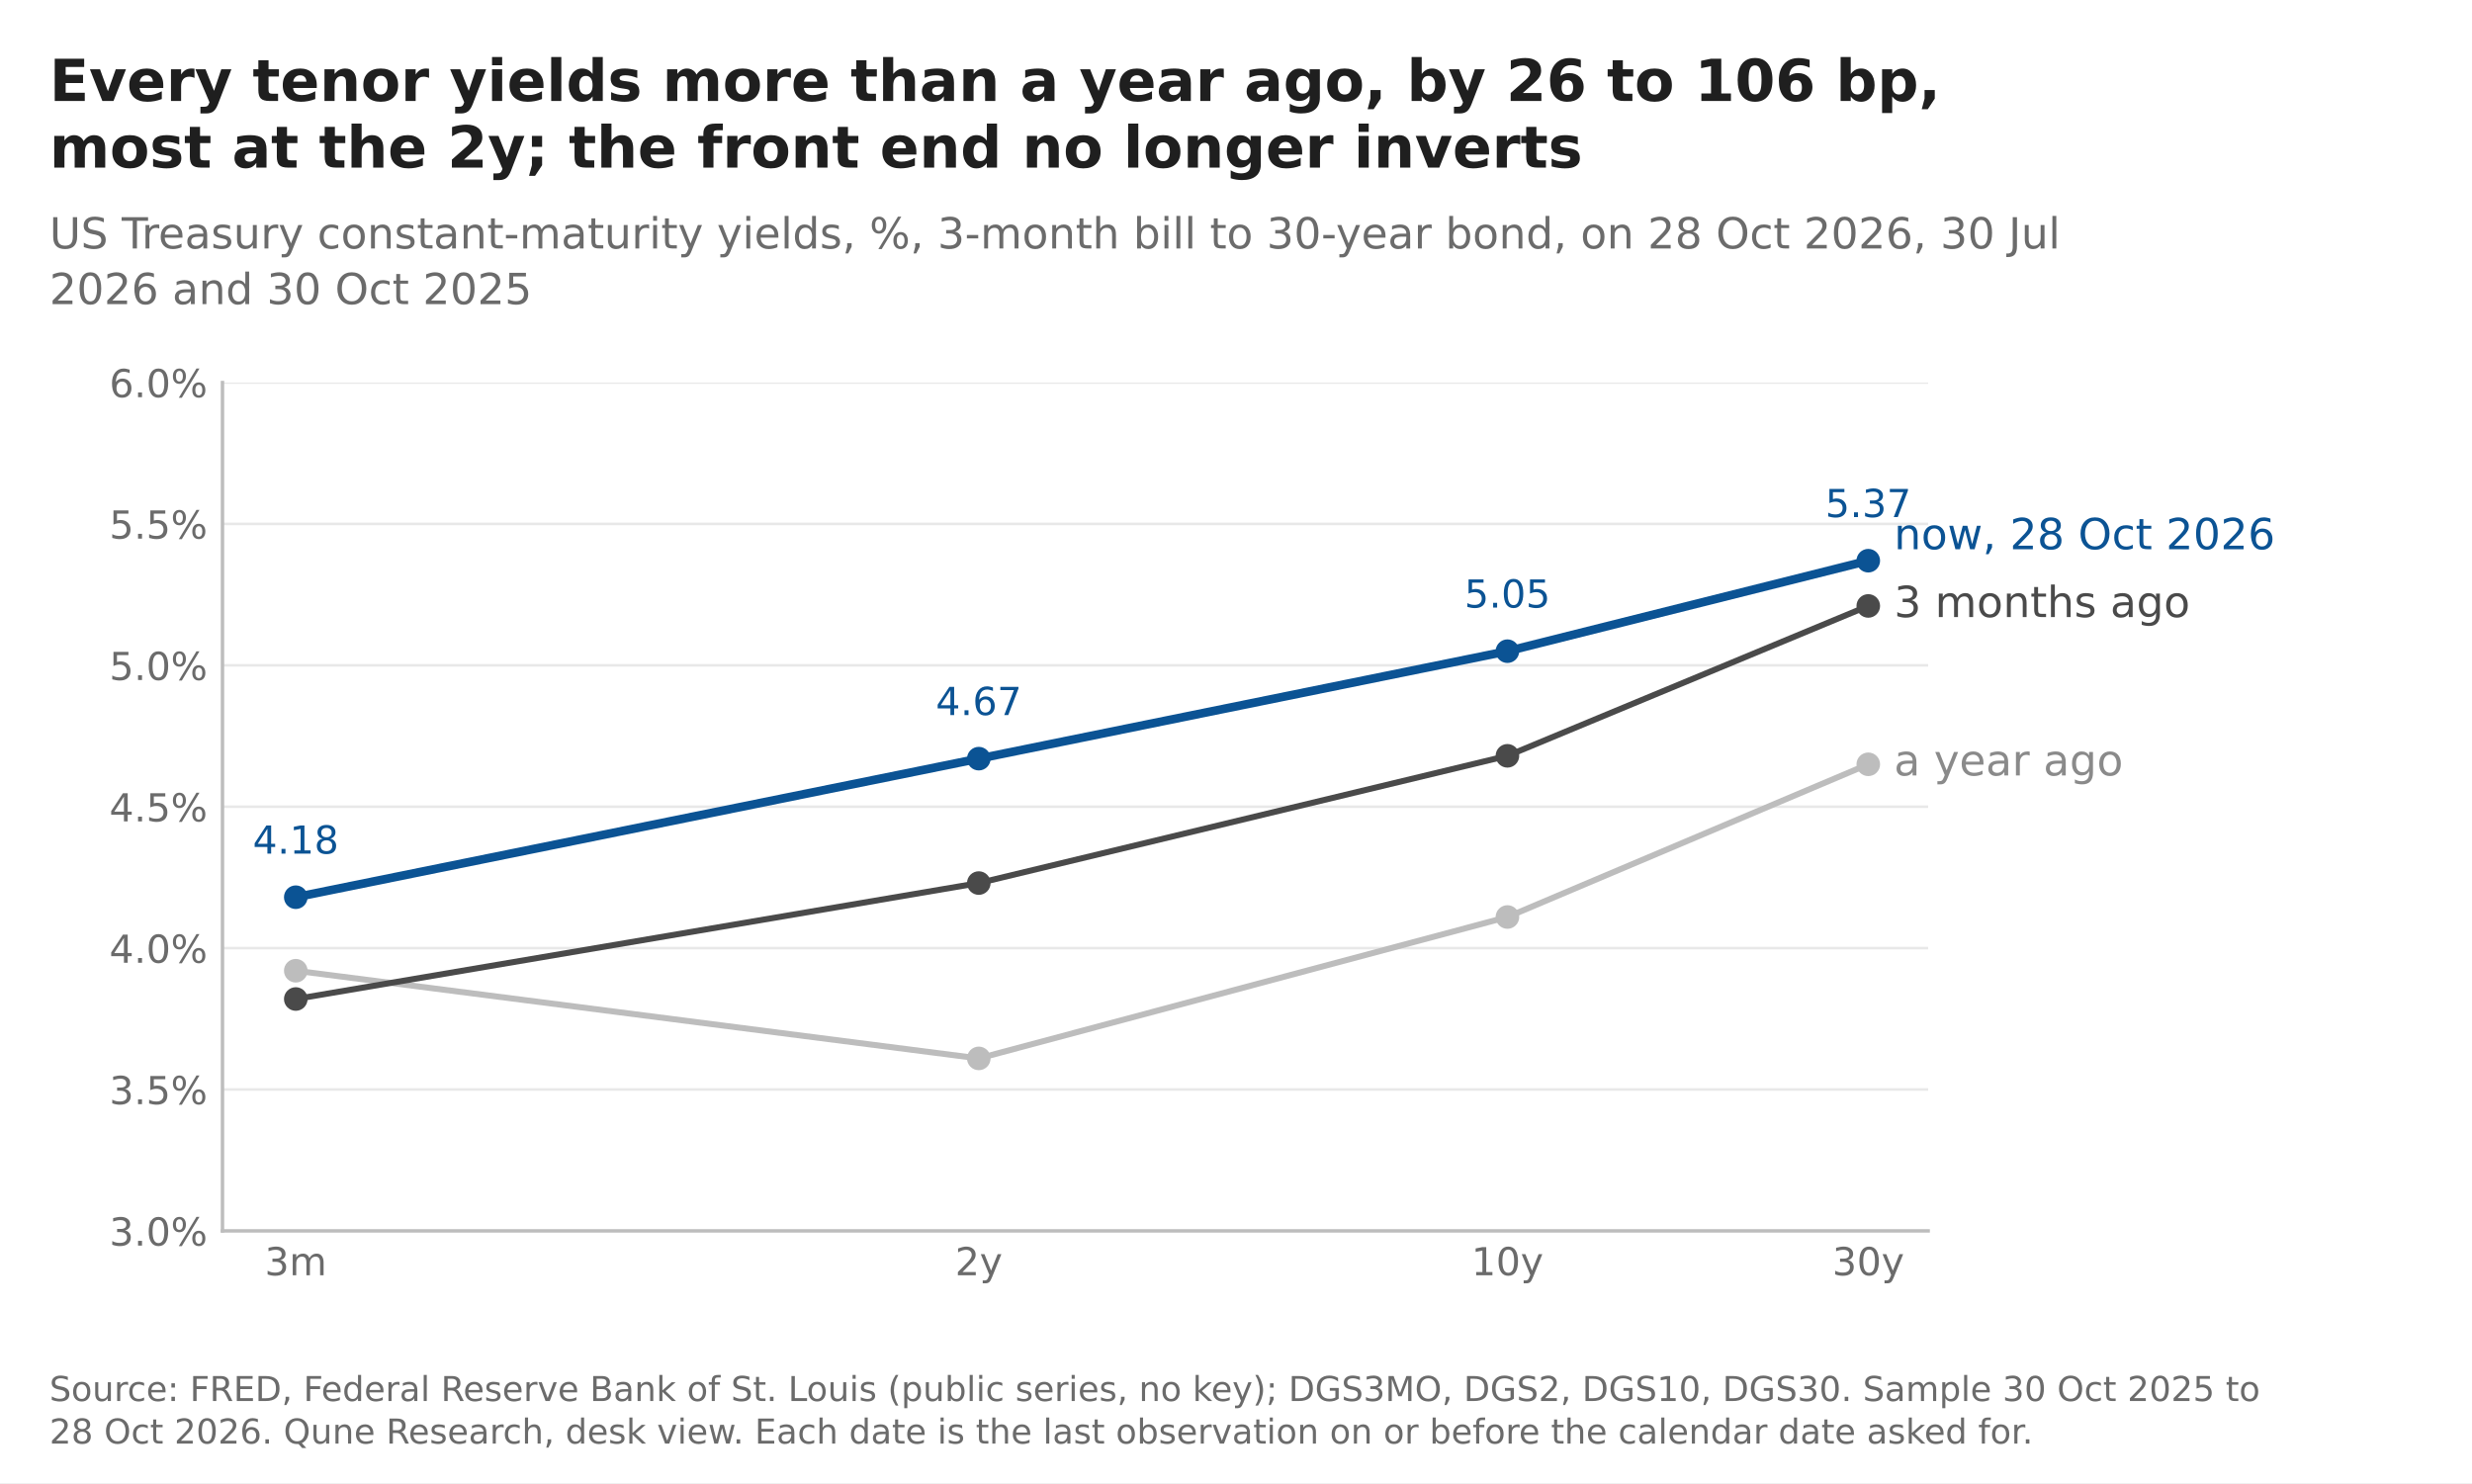
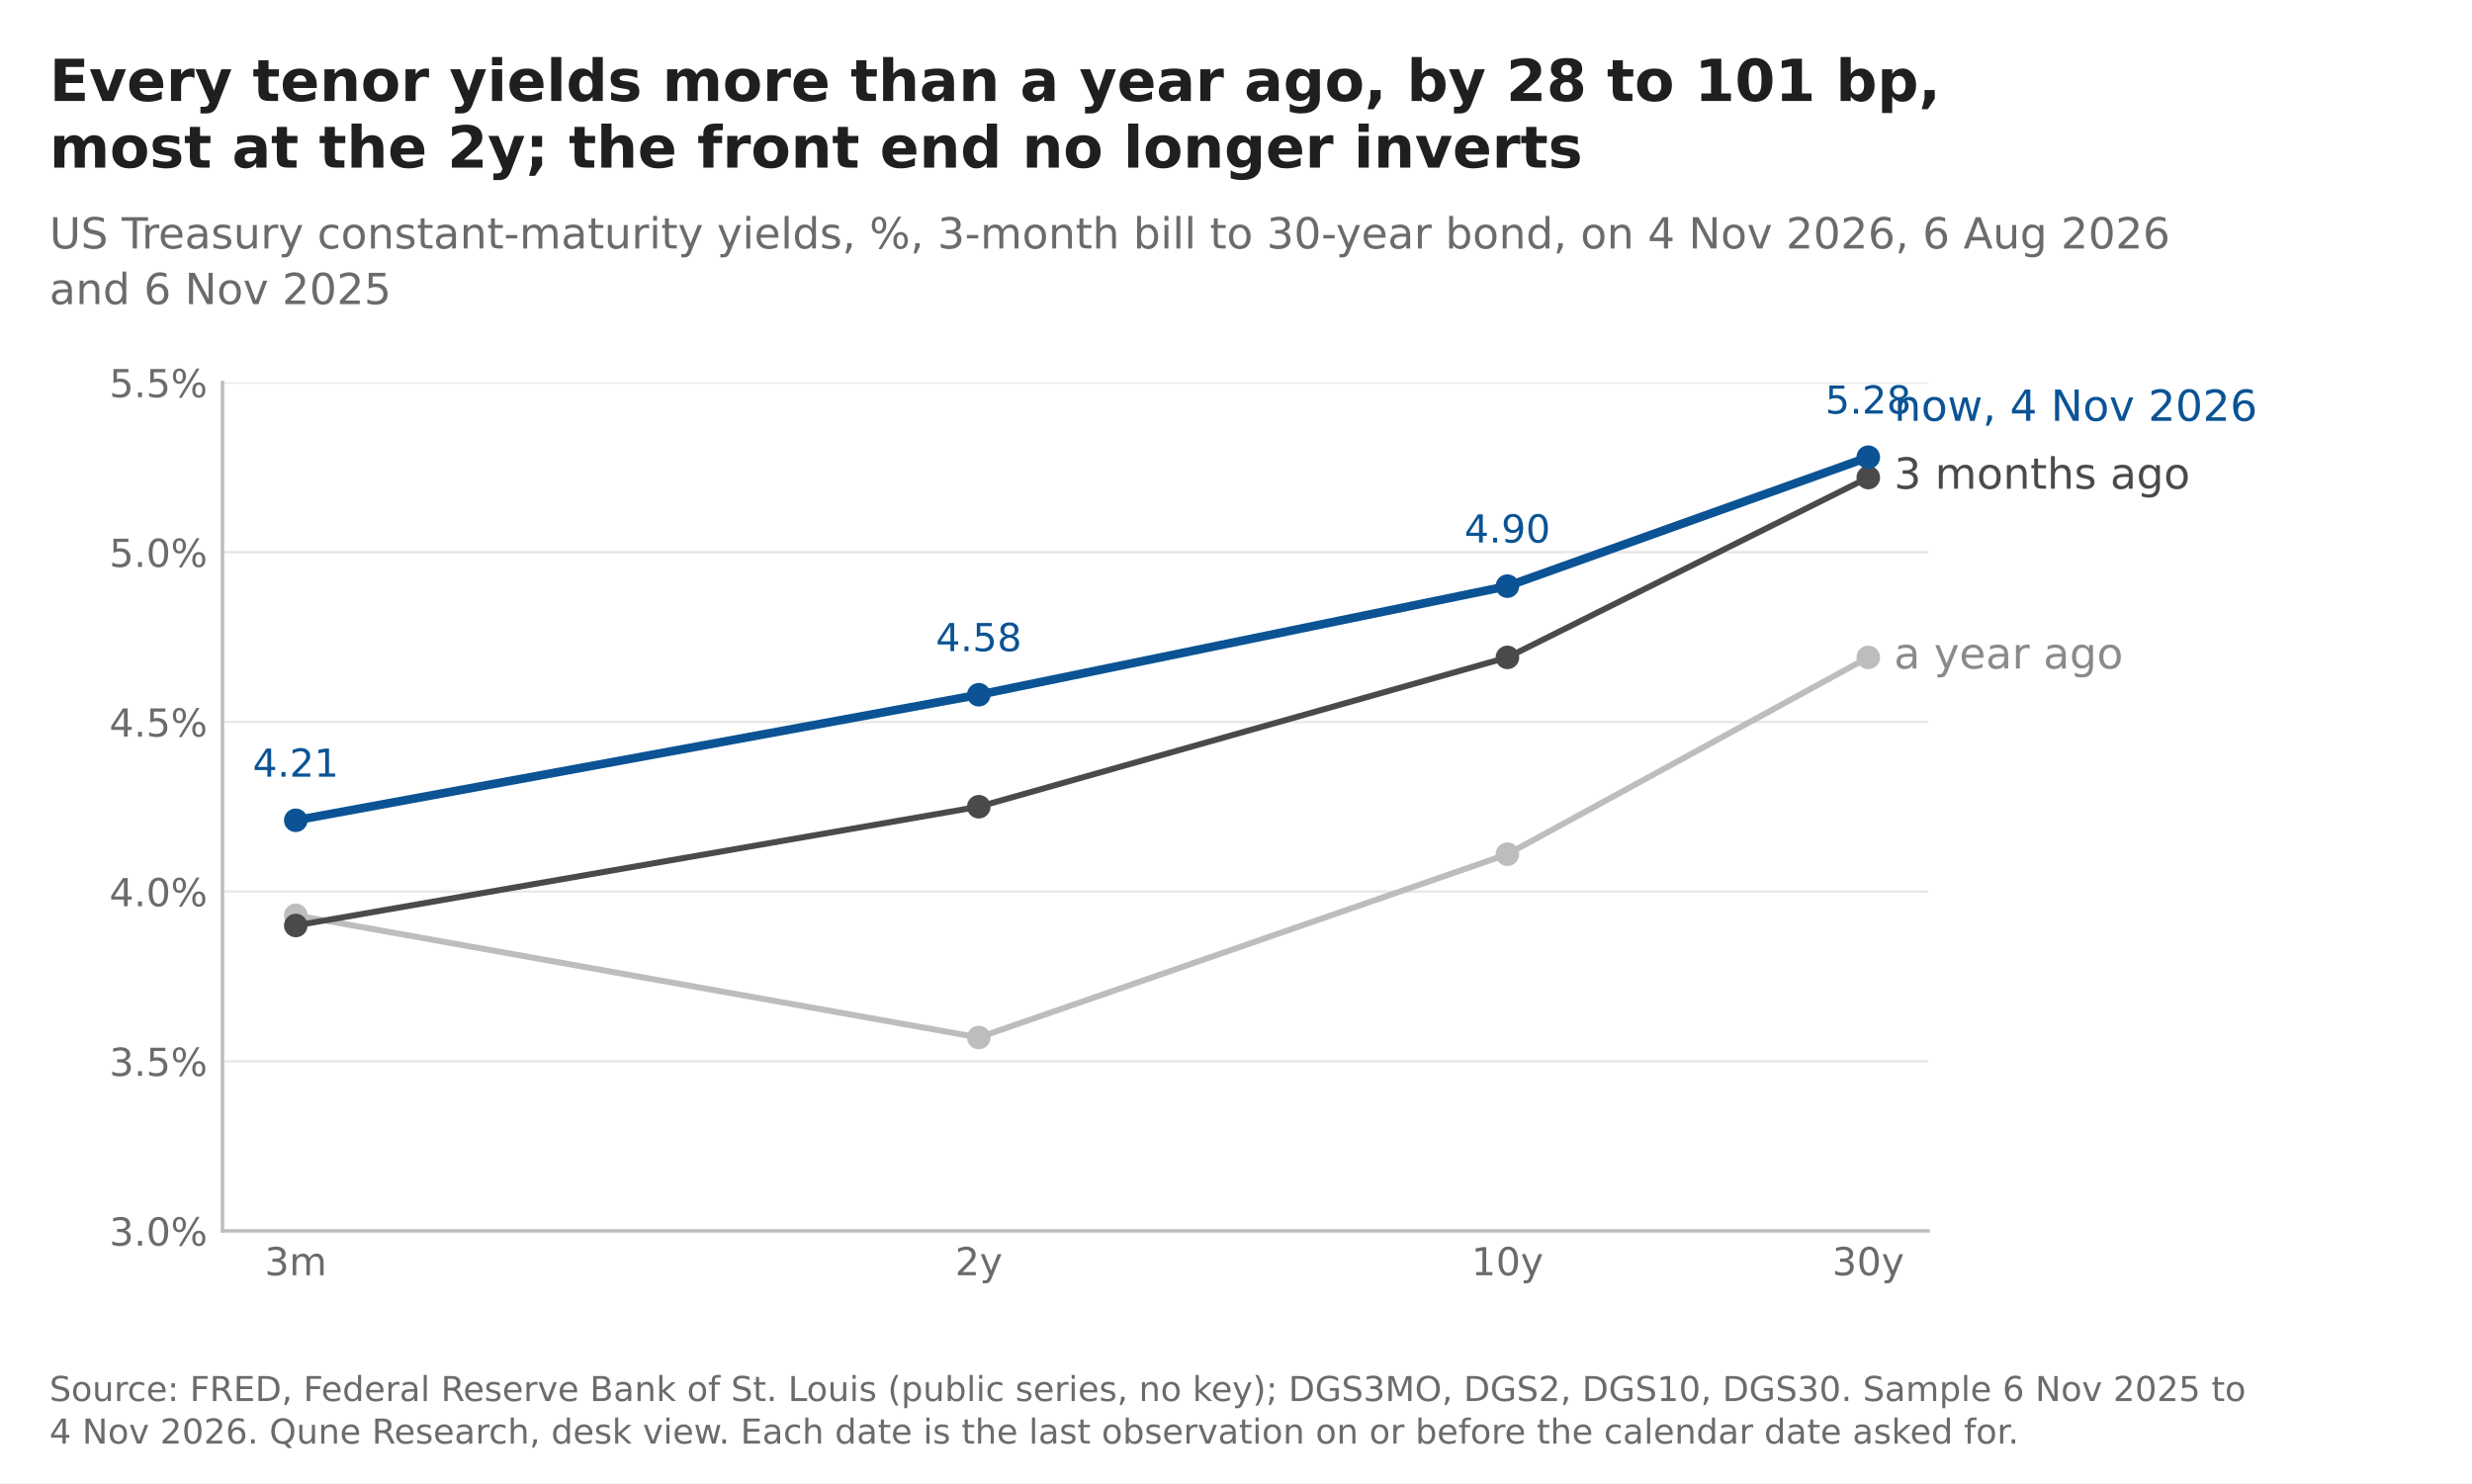
<svg xmlns="http://www.w3.org/2000/svg" xmlns:xlink="http://www.w3.org/1999/xlink" width="576pt" height="345.6pt" viewBox="0 0 576 345.6" version="1.1">
  <defs>
    <style type="text/css">*{stroke-linejoin: round; stroke-linecap: butt}</style>
  </defs>
  <g id="figure_1">
    <g id="patch_1">
      <path d="M 0 345.6  L 576 345.6  L 576 0  L 0 0  z " style="fill: #ffffff" />
    </g>
    <g id="axes_1">
      <g id="patch_2">
        <path d="M 51.84 286.848  L 449.28 286.848  L 449.28 89.146  L 51.84 89.146  z " style="fill: #ffffff" />
      </g>
      <g id="matplotlib.axis_1">
        <g id="xtick_1">
          <g id="line2d_1" />
          <g id="text_1">
            <text style="font-size: 9px; font-family: 'DejaVu Sans', sans-serif; text-anchor: middle; fill: #6b6b6b" x="68.918" y="297.186" transform="rotate(-0 68.91817 297.1859)">3m</text>
          </g>
        </g>
        <g id="xtick_2">
          <g id="line2d_2" />
          <g id="text_2">
            <text style="font-size: 9px; font-family: 'DejaVu Sans', sans-serif; text-anchor: middle; fill: #6b6b6b" x="228.067" y="297.186" transform="rotate(-0 228.067 297.1859)">2y</text>
          </g>
        </g>
        <g id="xtick_3">
          <g id="line2d_3" />
          <g id="text_3">
            <text style="font-size: 9px; font-family: 'DejaVu Sans', sans-serif; text-anchor: middle; fill: #6b6b6b" x="351.244" y="297.186" transform="rotate(-0 351.2445 297.1859)">10y</text>
          </g>
        </g>
        <g id="xtick_4">
          <g id="line2d_4" />
          <g id="text_4">
            <text style="font-size: 9px; font-family: 'DejaVu Sans', sans-serif; text-anchor: middle; fill: #6b6b6b" x="435.326" y="297.186" transform="rotate(-0 435.3261 297.1859)">30y</text>
          </g>
        </g>
      </g>
      <g id="matplotlib.axis_2">
        <g id="ytick_1">
          <g id="line2d_5">
            <path d="M 51.84 286.848  L 449.28 286.848  " clip-path="url(#pe31d56bb1a)" style="fill: none; stroke: #e8e8e8; stroke-width: 0.6; stroke-linecap: round" />
          </g>
          <g id="line2d_6" />
          <g id="text_5">
            <text style="font-size: 9px; font-family: 'DejaVu Sans', sans-serif; text-anchor: end; fill: #6b6b6b" x="48.34" y="290.267" transform="rotate(-0 48.34 290.2669)">3.0%</text>
          </g>
        </g>
        <g id="ytick_2">
          <g id="line2d_7">
-             <path d="M 51.84 253.898  L 449.28 253.898  " clip-path="url(#pe31d56bb1a)" style="fill: none; stroke: #e8e8e8; stroke-width: 0.6; stroke-linecap: round" />
+             <path d="M 51.84 247.308  L 449.28 247.308  " clip-path="url(#pe31d56bb1a)" style="fill: none; stroke: #e8e8e8; stroke-width: 0.6; stroke-linecap: round" />
          </g>
          <g id="line2d_8" />
          <g id="text_6">
-             <text style="font-size: 9px; font-family: 'DejaVu Sans', sans-serif; text-anchor: end; fill: #6b6b6b" x="48.34" y="257.317" transform="rotate(-0 48.34 257.3166)">3.5%</text>
+             <text style="font-size: 9px; font-family: 'DejaVu Sans', sans-serif; text-anchor: end; fill: #6b6b6b" x="48.34" y="250.727" transform="rotate(-0 48.34 250.7265)">3.5%</text>
          </g>
        </g>
        <g id="ytick_3">
          <g id="line2d_9">
-             <path d="M 51.84 220.947  L 449.28 220.947  " clip-path="url(#pe31d56bb1a)" style="fill: none; stroke: #e8e8e8; stroke-width: 0.6; stroke-linecap: round" />
+             <path d="M 51.84 207.767  L 449.28 207.767  " clip-path="url(#pe31d56bb1a)" style="fill: none; stroke: #e8e8e8; stroke-width: 0.6; stroke-linecap: round" />
          </g>
          <g id="line2d_10" />
          <g id="text_7">
-             <text style="font-size: 9px; font-family: 'DejaVu Sans', sans-serif; text-anchor: end; fill: #6b6b6b" x="48.34" y="224.366" transform="rotate(-0 48.34 224.3663)">4.0%</text>
+             <text style="font-size: 9px; font-family: 'DejaVu Sans', sans-serif; text-anchor: end; fill: #6b6b6b" x="48.34" y="211.186" transform="rotate(-0 48.34 211.1861)">4.0%</text>
          </g>
        </g>
        <g id="ytick_4">
          <g id="line2d_11">
-             <path d="M 51.84 187.997  L 449.28 187.997  " clip-path="url(#pe31d56bb1a)" style="fill: none; stroke: #e8e8e8; stroke-width: 0.6; stroke-linecap: round" />
+             <path d="M 51.84 168.227  L 449.28 168.227  " clip-path="url(#pe31d56bb1a)" style="fill: none; stroke: #e8e8e8; stroke-width: 0.6; stroke-linecap: round" />
          </g>
          <g id="line2d_12" />
          <g id="text_8">
-             <text style="font-size: 9px; font-family: 'DejaVu Sans', sans-serif; text-anchor: end; fill: #6b6b6b" x="48.34" y="191.416" transform="rotate(-0 48.34 191.4159)">4.5%</text>
+             <text style="font-size: 9px; font-family: 'DejaVu Sans', sans-serif; text-anchor: end; fill: #6b6b6b" x="48.34" y="171.646" transform="rotate(-0 48.34 171.6457)">4.5%</text>
          </g>
        </g>
        <g id="ytick_5">
          <g id="line2d_13">
-             <path d="M 51.84 155.047  L 449.28 155.047  " clip-path="url(#pe31d56bb1a)" style="fill: none; stroke: #e8e8e8; stroke-width: 0.6; stroke-linecap: round" />
+             <path d="M 51.84 128.686  L 449.28 128.686  " clip-path="url(#pe31d56bb1a)" style="fill: none; stroke: #e8e8e8; stroke-width: 0.6; stroke-linecap: round" />
          </g>
          <g id="line2d_14" />
          <g id="text_9">
-             <text style="font-size: 9px; font-family: 'DejaVu Sans', sans-serif; text-anchor: end; fill: #6b6b6b" x="48.34" y="158.466" transform="rotate(-0 48.34 158.4656)">5.0%</text>
+             <text style="font-size: 9px; font-family: 'DejaVu Sans', sans-serif; text-anchor: end; fill: #6b6b6b" x="48.34" y="132.105" transform="rotate(-0 48.34 132.1053)">5.0%</text>
          </g>
        </g>
        <g id="ytick_6">
          <g id="line2d_15">
-             <path d="M 51.84 122.096  L 449.28 122.096  " clip-path="url(#pe31d56bb1a)" style="fill: none; stroke: #e8e8e8; stroke-width: 0.6; stroke-linecap: round" />
+             <path d="M 51.84 89.146  L 449.28 89.146  " clip-path="url(#pe31d56bb1a)" style="fill: none; stroke: #e8e8e8; stroke-width: 0.6; stroke-linecap: round" />
          </g>
          <g id="line2d_16" />
          <g id="text_10">
-             <text style="font-size: 9px; font-family: 'DejaVu Sans', sans-serif; text-anchor: end; fill: #6b6b6b" x="48.34" y="125.515" transform="rotate(-0 48.34 125.5153)">5.5%</text>
-           </g>
-         </g>
-         <g id="ytick_7">
-           <g id="line2d_17">
-             <path d="M 51.84 89.146  L 449.28 89.146  " clip-path="url(#pe31d56bb1a)" style="fill: none; stroke: #e8e8e8; stroke-width: 0.6; stroke-linecap: round" />
-           </g>
-           <g id="line2d_18" />
-           <g id="text_11">
-             <text style="font-size: 9px; font-family: 'DejaVu Sans', sans-serif; text-anchor: end; fill: #6b6b6b" x="48.34" y="92.565" transform="rotate(-0 48.34 92.56494)">6.0%</text>
+             <text style="font-size: 9px; font-family: 'DejaVu Sans', sans-serif; text-anchor: end; fill: #6b6b6b" x="48.34" y="92.565" transform="rotate(-0 48.34 92.56494)">5.5%</text>
          </g>
        </g>
      </g>
-       <g id="line2d_19">
-         <path d="M 68.918 226.219  L 228.067 246.649  L 351.244 213.698  L 435.326 178.112  " clip-path="url(#pe31d56bb1a)" style="fill: none; stroke: #bdbdbd; stroke-width: 1.4; stroke-linecap: round" />
+       <g id="line2d_17">
+         <path d="M 68.918 213.303  L 228.067 241.772  L 351.244 199.068  L 435.326 153.201  " clip-path="url(#pe31d56bb1a)" style="fill: none; stroke: #bdbdbd; stroke-width: 1.4; stroke-linecap: round" />
        <defs>
          <path id="m20a897e093" d="M 0 2.25  C 0.597 2.25 1.169 2.013 1.591 1.591  C 2.013 1.169 2.25 0.597 2.25 0  C 2.25 -0.597 2.013 -1.169 1.591 -1.591  C 1.169 -2.013 0.597 -2.25 0 -2.25  C -0.597 -2.25 -1.169 -2.013 -1.591 -1.591  C -2.013 -1.169 -2.25 -0.597 -2.25 0  C -2.25 0.597 -2.013 1.169 -1.591 1.591  C -1.169 2.013 -0.597 2.25 0 2.25  z " style="stroke: #bdbdbd" />
        </defs>
        <g clip-path="url(#pe31d56bb1a)">
-           <use xlink:href="#m20a897e093" x="68.918" y="226.219" style="fill: #bdbdbd; stroke: #bdbdbd" />
-           <use xlink:href="#m20a897e093" x="228.067" y="246.649" style="fill: #bdbdbd; stroke: #bdbdbd" />
-           <use xlink:href="#m20a897e093" x="351.244" y="213.698" style="fill: #bdbdbd; stroke: #bdbdbd" />
-           <use xlink:href="#m20a897e093" x="435.326" y="178.112" style="fill: #bdbdbd; stroke: #bdbdbd" />
+           <use xlink:href="#m20a897e093" x="68.918" y="213.303" style="fill: #bdbdbd; stroke: #bdbdbd" />
+           <use xlink:href="#m20a897e093" x="228.067" y="241.772" style="fill: #bdbdbd; stroke: #bdbdbd" />
+           <use xlink:href="#m20a897e093" x="351.244" y="199.068" style="fill: #bdbdbd; stroke: #bdbdbd" />
+           <use xlink:href="#m20a897e093" x="435.326" y="153.201" style="fill: #bdbdbd; stroke: #bdbdbd" />
        </g>
      </g>
-       <g id="line2d_20">
-         <path d="M 68.918 232.809  L 228.067 205.79  L 351.244 176.135  L 435.326 141.208  " clip-path="url(#pe31d56bb1a)" style="fill: none; stroke: #4a4a4a; stroke-width: 1.4; stroke-linecap: round" />
+       <g id="line2d_18">
+         <path d="M 68.918 215.675  L 228.067 187.997  L 351.244 153.201  L 435.326 111.289  " clip-path="url(#pe31d56bb1a)" style="fill: none; stroke: #4a4a4a; stroke-width: 1.4; stroke-linecap: round" />
        <defs>
          <path id="m82b96a75a7" d="M 0 2.25  C 0.597 2.25 1.169 2.013 1.591 1.591  C 2.013 1.169 2.25 0.597 2.25 0  C 2.25 -0.597 2.013 -1.169 1.591 -1.591  C 1.169 -2.013 0.597 -2.25 0 -2.25  C -0.597 -2.25 -1.169 -2.013 -1.591 -1.591  C -2.013 -1.169 -2.25 -0.597 -2.25 0  C -2.25 0.597 -2.013 1.169 -1.591 1.591  C -1.169 2.013 -0.597 2.25 0 2.25  z " style="stroke: #4a4a4a" />
        </defs>
        <g clip-path="url(#pe31d56bb1a)">
-           <use xlink:href="#m82b96a75a7" x="68.918" y="232.809" style="fill: #4a4a4a; stroke: #4a4a4a" />
-           <use xlink:href="#m82b96a75a7" x="228.067" y="205.79" style="fill: #4a4a4a; stroke: #4a4a4a" />
-           <use xlink:href="#m82b96a75a7" x="351.244" y="176.135" style="fill: #4a4a4a; stroke: #4a4a4a" />
-           <use xlink:href="#m82b96a75a7" x="435.326" y="141.208" style="fill: #4a4a4a; stroke: #4a4a4a" />
+           <use xlink:href="#m82b96a75a7" x="68.918" y="215.675" style="fill: #4a4a4a; stroke: #4a4a4a" />
+           <use xlink:href="#m82b96a75a7" x="228.067" y="187.997" style="fill: #4a4a4a; stroke: #4a4a4a" />
+           <use xlink:href="#m82b96a75a7" x="351.244" y="153.201" style="fill: #4a4a4a; stroke: #4a4a4a" />
+           <use xlink:href="#m82b96a75a7" x="435.326" y="111.289" style="fill: #4a4a4a; stroke: #4a4a4a" />
        </g>
      </g>
-       <g id="line2d_21">
-         <path d="M 68.918 209.085  L 228.067 176.794  L 351.244 151.752  L 435.326 130.663  " clip-path="url(#pe31d56bb1a)" style="fill: none; stroke: #0b5394; stroke-width: 2; stroke-linecap: round" />
+       <g id="line2d_19">
+         <path d="M 68.918 191.16  L 228.067 161.9  L 351.244 136.594  L 435.326 106.544  " clip-path="url(#pe31d56bb1a)" style="fill: none; stroke: #0b5394; stroke-width: 2; stroke-linecap: round" />
        <defs>
          <path id="m33b845499a" d="M 0 2.25  C 0.597 2.25 1.169 2.013 1.591 1.591  C 2.013 1.169 2.25 0.597 2.25 0  C 2.25 -0.597 2.013 -1.169 1.591 -1.591  C 1.169 -2.013 0.597 -2.25 0 -2.25  C -0.597 -2.25 -1.169 -2.013 -1.591 -1.591  C -2.013 -1.169 -2.25 -0.597 -2.25 0  C -2.25 0.597 -2.013 1.169 -1.591 1.591  C -1.169 2.013 -0.597 2.25 0 2.25  z " style="stroke: #0b5394" />
        </defs>
        <g clip-path="url(#pe31d56bb1a)">
-           <use xlink:href="#m33b845499a" x="68.918" y="209.085" style="fill: #0b5394; stroke: #0b5394" />
-           <use xlink:href="#m33b845499a" x="228.067" y="176.794" style="fill: #0b5394; stroke: #0b5394" />
-           <use xlink:href="#m33b845499a" x="351.244" y="151.752" style="fill: #0b5394; stroke: #0b5394" />
-           <use xlink:href="#m33b845499a" x="435.326" y="130.663" style="fill: #0b5394; stroke: #0b5394" />
+           <use xlink:href="#m33b845499a" x="68.918" y="191.16" style="fill: #0b5394; stroke: #0b5394" />
+           <use xlink:href="#m33b845499a" x="228.067" y="161.9" style="fill: #0b5394; stroke: #0b5394" />
+           <use xlink:href="#m33b845499a" x="351.244" y="136.594" style="fill: #0b5394; stroke: #0b5394" />
+           <use xlink:href="#m33b845499a" x="435.326" y="106.544" style="fill: #0b5394; stroke: #0b5394" />
        </g>
      </g>
      <g id="patch_3">
        <path d="M 51.84 286.848  L 51.84 89.146  " style="fill: none; stroke: #bdbdbd; stroke-width: 0.8; stroke-linejoin: miter; stroke-linecap: square" />
      </g>
      <g id="patch_4">
        <path d="M 51.84 286.848  L 449.28 286.848  " style="fill: none; stroke: #bdbdbd; stroke-width: 0.8; stroke-linejoin: miter; stroke-linecap: square" />
      </g>
+       <g id="text_11">
+         <text style="font-size: 10px; font-family: 'DejaVu Sans', sans-serif; text-anchor: start; fill: #8a8a8a" x="441.326" y="155.799" transform="rotate(-0 441.3261 155.7991)">a year ago</text>
+       </g>
      <g id="text_12">
-         <text style="font-size: 10px; font-family: 'DejaVu Sans', sans-serif; text-anchor: start; fill: #8a8a8a" x="441.326" y="180.71" transform="rotate(-0 441.3261 180.7096)">a year ago</text>
+         <text style="font-size: 10px; font-family: 'DejaVu Sans', sans-serif; text-anchor: start; fill: #4a4a4a" x="441.326" y="113.887" transform="rotate(-0 441.3261 113.8867)">3 months ago</text>
      </g>
      <g id="text_13">
-         <text style="font-size: 10px; font-family: 'DejaVu Sans', sans-serif; text-anchor: start; fill: #4a4a4a" x="441.326" y="143.806" transform="rotate(-0 441.3261 143.8056)">3 months ago</text>
+         <text style="font-size: 10px; font-family: 'DejaVu Sans', sans-serif; text-anchor: start; fill: #0b5394" x="441.326" y="98.07" transform="rotate(-0 441.3261 98.07012)">now, 4 Nov 2026</text>
      </g>
      <g id="text_14">
-         <text style="font-size: 10px; font-family: 'DejaVu Sans', sans-serif; text-anchor: start; fill: #0b5394" x="441.326" y="127.989" transform="rotate(-0 441.3261 127.989)">now, 28 Oct 2026</text>
+         <text style="font-size: 9px; font-family: 'DejaVu Sans', sans-serif; text-anchor: middle; fill: #0b5394" x="68.918" y="180.998" transform="rotate(-0 68.91817 180.9981)">4.21</text>
      </g>
      <g id="text_15">
-         <text style="font-size: 9px; font-family: 'DejaVu Sans', sans-serif; text-anchor: middle; fill: #0b5394" x="68.918" y="198.923" transform="rotate(-0 68.91817 198.9231)">4.18</text>
+         <text style="font-size: 9px; font-family: 'DejaVu Sans', sans-serif; text-anchor: middle; fill: #0b5394" x="228.067" y="151.738" transform="rotate(-0 228.067 151.7382)">4.58</text>
      </g>
      <g id="text_16">
-         <text style="font-size: 9px; font-family: 'DejaVu Sans', sans-serif; text-anchor: middle; fill: #0b5394" x="228.067" y="166.632" transform="rotate(-0 228.067 166.6318)">4.67</text>
+         <text style="font-size: 9px; font-family: 'DejaVu Sans', sans-serif; text-anchor: middle; fill: #0b5394" x="351.244" y="126.432" transform="rotate(-0 351.2445 126.4324)">4.90</text>
      </g>
      <g id="text_17">
-         <text style="font-size: 9px; font-family: 'DejaVu Sans', sans-serif; text-anchor: middle; fill: #0b5394" x="351.244" y="141.59" transform="rotate(-0 351.2445 141.5895)">5.05</text>
-       </g>
-       <g id="text_18">
-         <text style="font-size: 9px; font-family: 'DejaVu Sans', sans-serif; text-anchor: middle; fill: #0b5394" x="435.326" y="120.501" transform="rotate(-0 435.3261 120.5013)">5.37</text>
+         <text style="font-size: 9px; font-family: 'DejaVu Sans', sans-serif; text-anchor: middle; fill: #0b5394" x="435.326" y="96.382" transform="rotate(-0 435.3261 96.38167)">5.28</text>
      </g>
    </g>
    <g id="qune-title">
-       <text style="font-weight: 700; font-size: 13.5px; font-family: 'DejaVu Sans', sans-serif; fill: #1f1f1f" transform="translate(11.52 23.53092)">Every tenor yields more than a year ago, by 26 to 106 bp,</text>
+       <text style="font-weight: 700; font-size: 13.5px; font-family: 'DejaVu Sans', sans-serif; fill: #1f1f1f" transform="translate(11.52 23.53092)">Every tenor yields more than a year ago, by 28 to 101 bp,</text>
      <text style="font-weight: 700; font-size: 13.5px; font-family: 'DejaVu Sans', sans-serif; fill: #1f1f1f" transform="translate(11.52 39.05592)">most at the 2y; the front end no longer inverts</text>
    </g>
    <g id="qune-subtitle">
-       <text style="font-size: 10px; font-family: 'DejaVu Sans', sans-serif; fill: #6b6b6b" transform="translate(11.52 57.90537)">US Treasury constant-maturity yields, %, 3-month bill to 30-year bond, on 28 Oct 2026, 30 Jul</text>
-       <text style="font-size: 10px; font-family: 'DejaVu Sans', sans-serif; fill: #6b6b6b" transform="translate(11.52 70.87413)">2026 and 30 Oct 2025</text>
+       <text style="font-size: 10px; font-family: 'DejaVu Sans', sans-serif; fill: #6b6b6b" transform="translate(11.52 57.90537)">US Treasury constant-maturity yields, %, 3-month bill to 30-year bond, on 4 Nov 2026, 6 Aug 2026</text>
+       <text style="font-size: 10px; font-family: 'DejaVu Sans', sans-serif; fill: #6b6b6b" transform="translate(11.52 70.87413)">and 6 Nov 2025</text>
    </g>
    <g id="qune-source-line">
-       <text style="font-size: 8px; font-family: 'DejaVu Sans', sans-serif; fill: #6b6b6b" transform="translate(11.52 326.4955)">Source: FRED, Federal Reserve Bank of St. Louis (public series, no key); DGS3MO, DGS2, DGS10, DGS30. Sample 30 Oct 2025 to</text>
-       <text style="font-size: 8px; font-family: 'DejaVu Sans', sans-serif; fill: #6b6b6b" transform="translate(11.52 336.4117)">28 Oct 2026. Qune Research, desk view. Each date is the last observation on or before the calendar date asked for.</text>
+       <text style="font-size: 8px; font-family: 'DejaVu Sans', sans-serif; fill: #6b6b6b" transform="translate(11.52 326.4955)">Source: FRED, Federal Reserve Bank of St. Louis (public series, no key); DGS3MO, DGS2, DGS10, DGS30. Sample 6 Nov 2025 to</text>
+       <text style="font-size: 8px; font-family: 'DejaVu Sans', sans-serif; fill: #6b6b6b" transform="translate(11.52 336.4117)">4 Nov 2026. Qune Research, desk view. Each date is the last observation on or before the calendar date asked for.</text>
    </g>
  </g>
  <defs>
    <clipPath id="pe31d56bb1a">
      <rect x="51.84" y="89.146" width="397.44" height="197.702" />
    </clipPath>
  </defs>
</svg>
